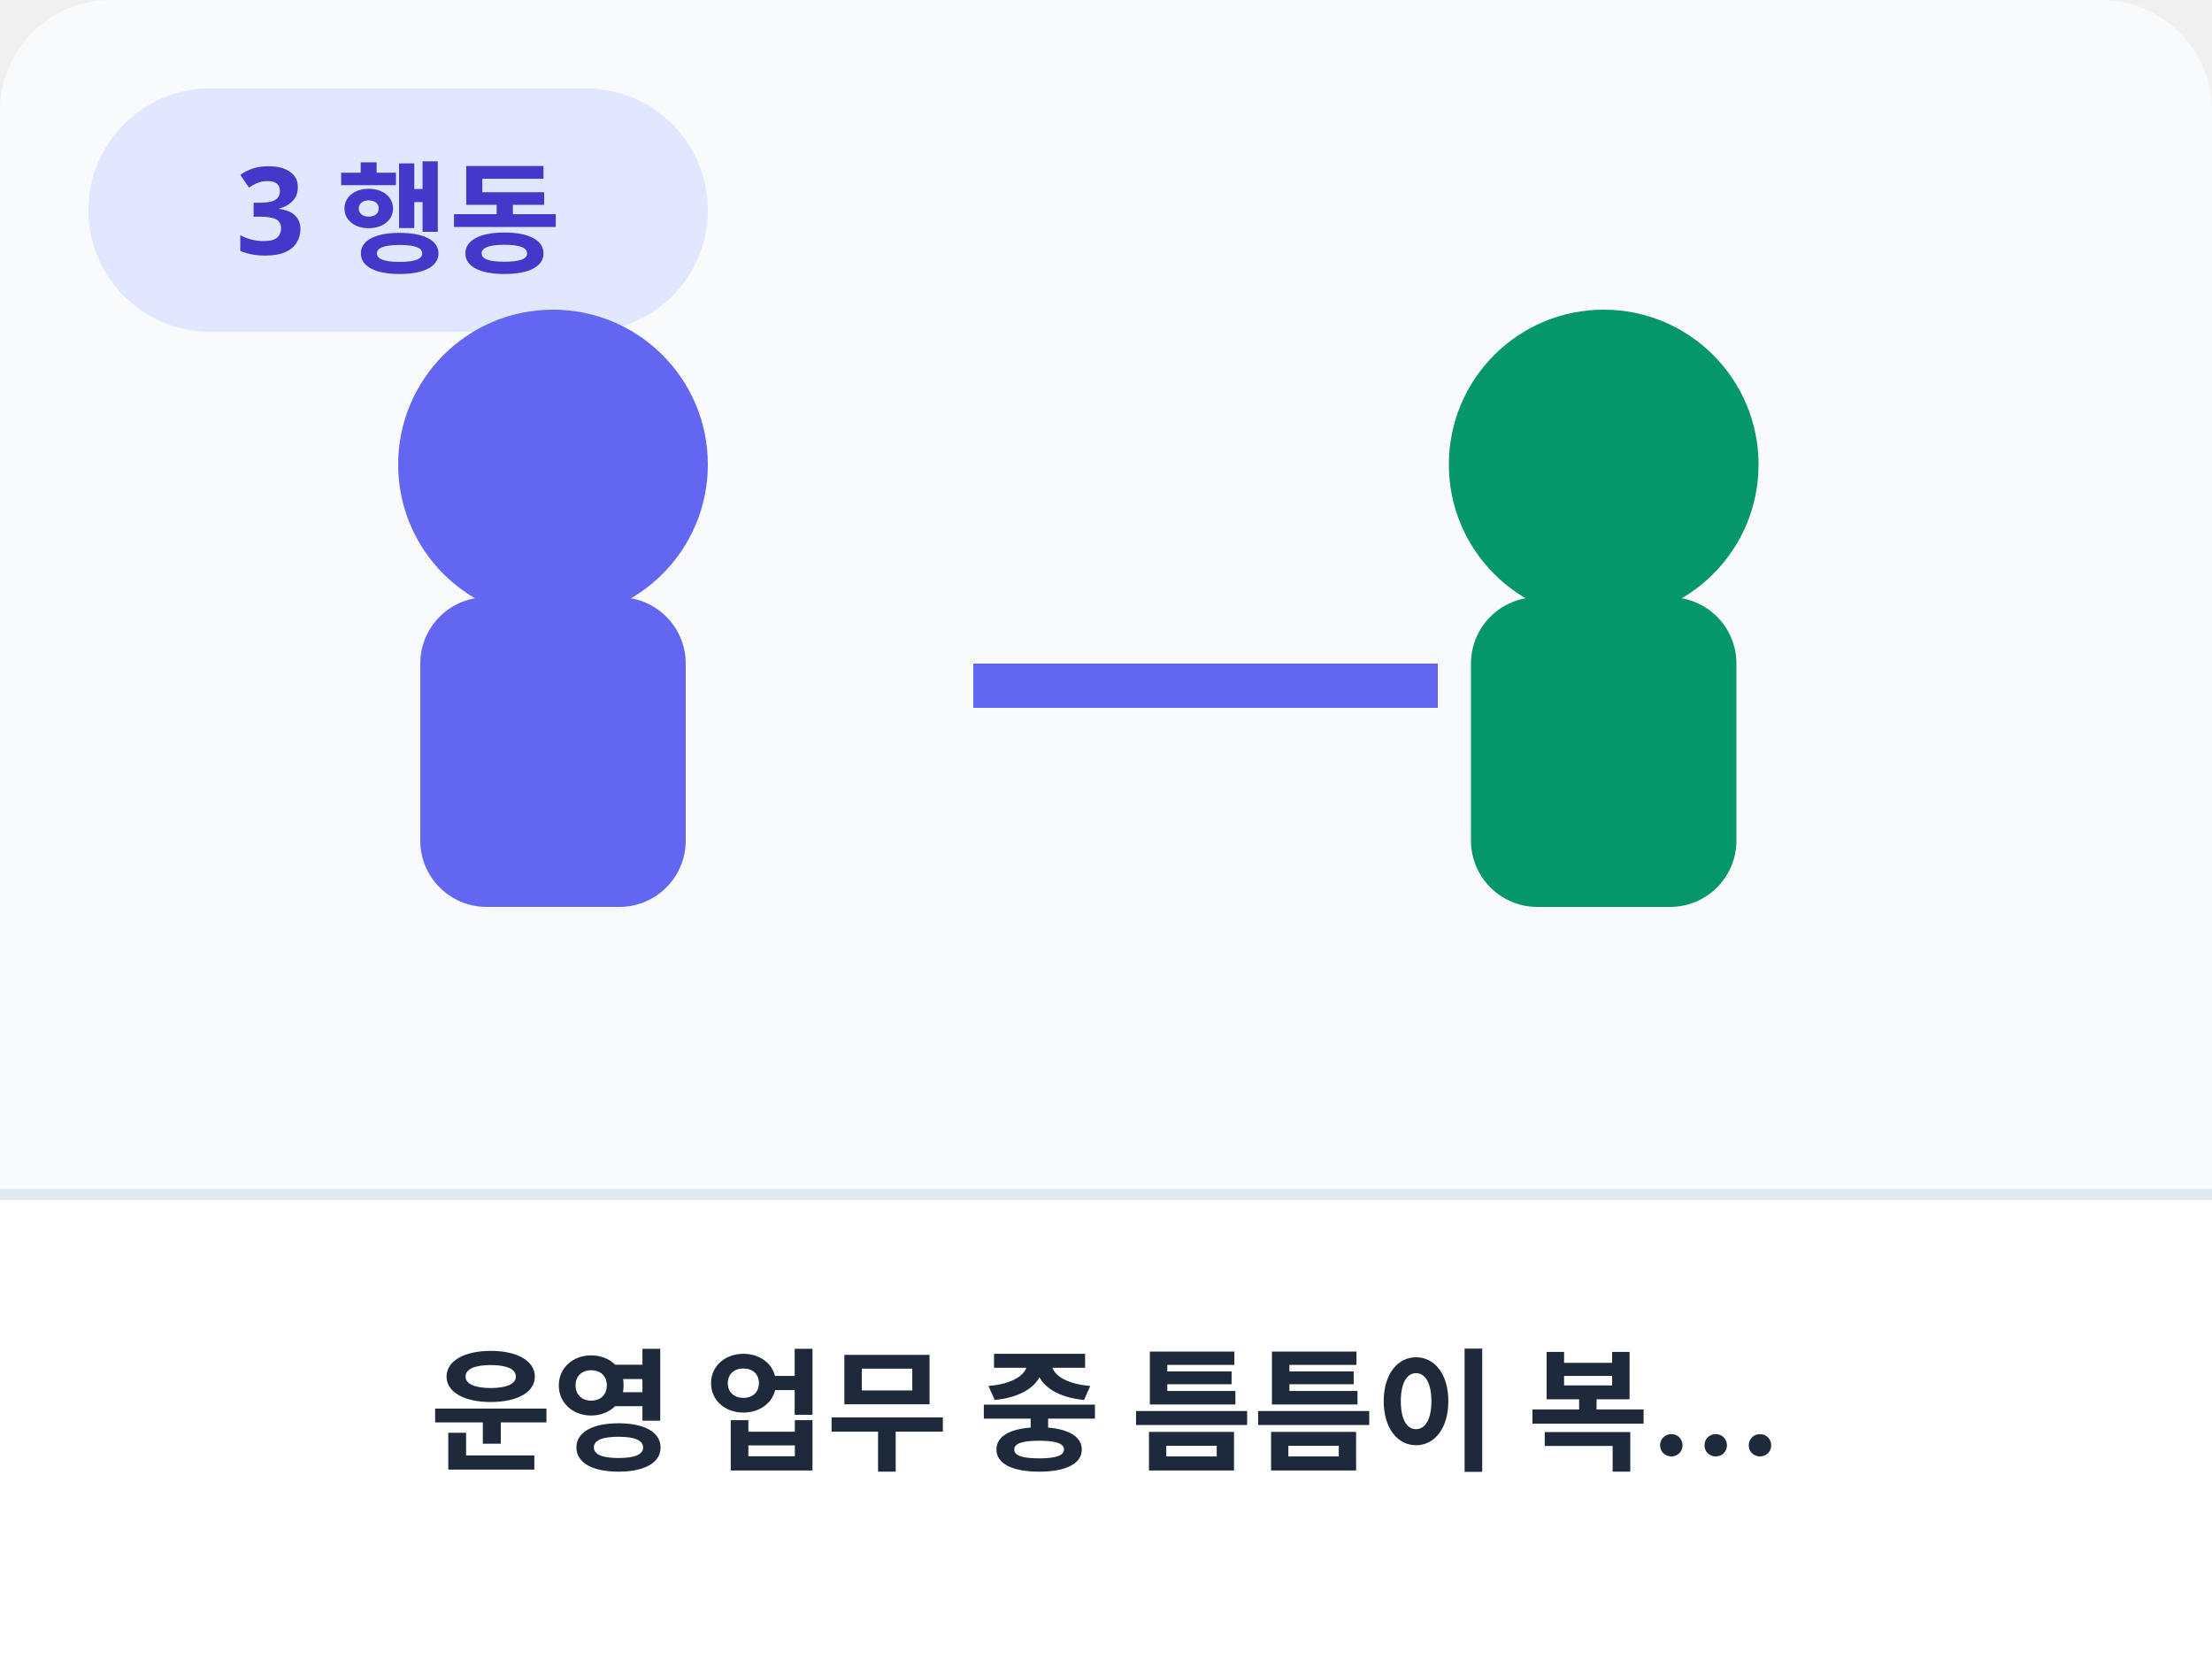
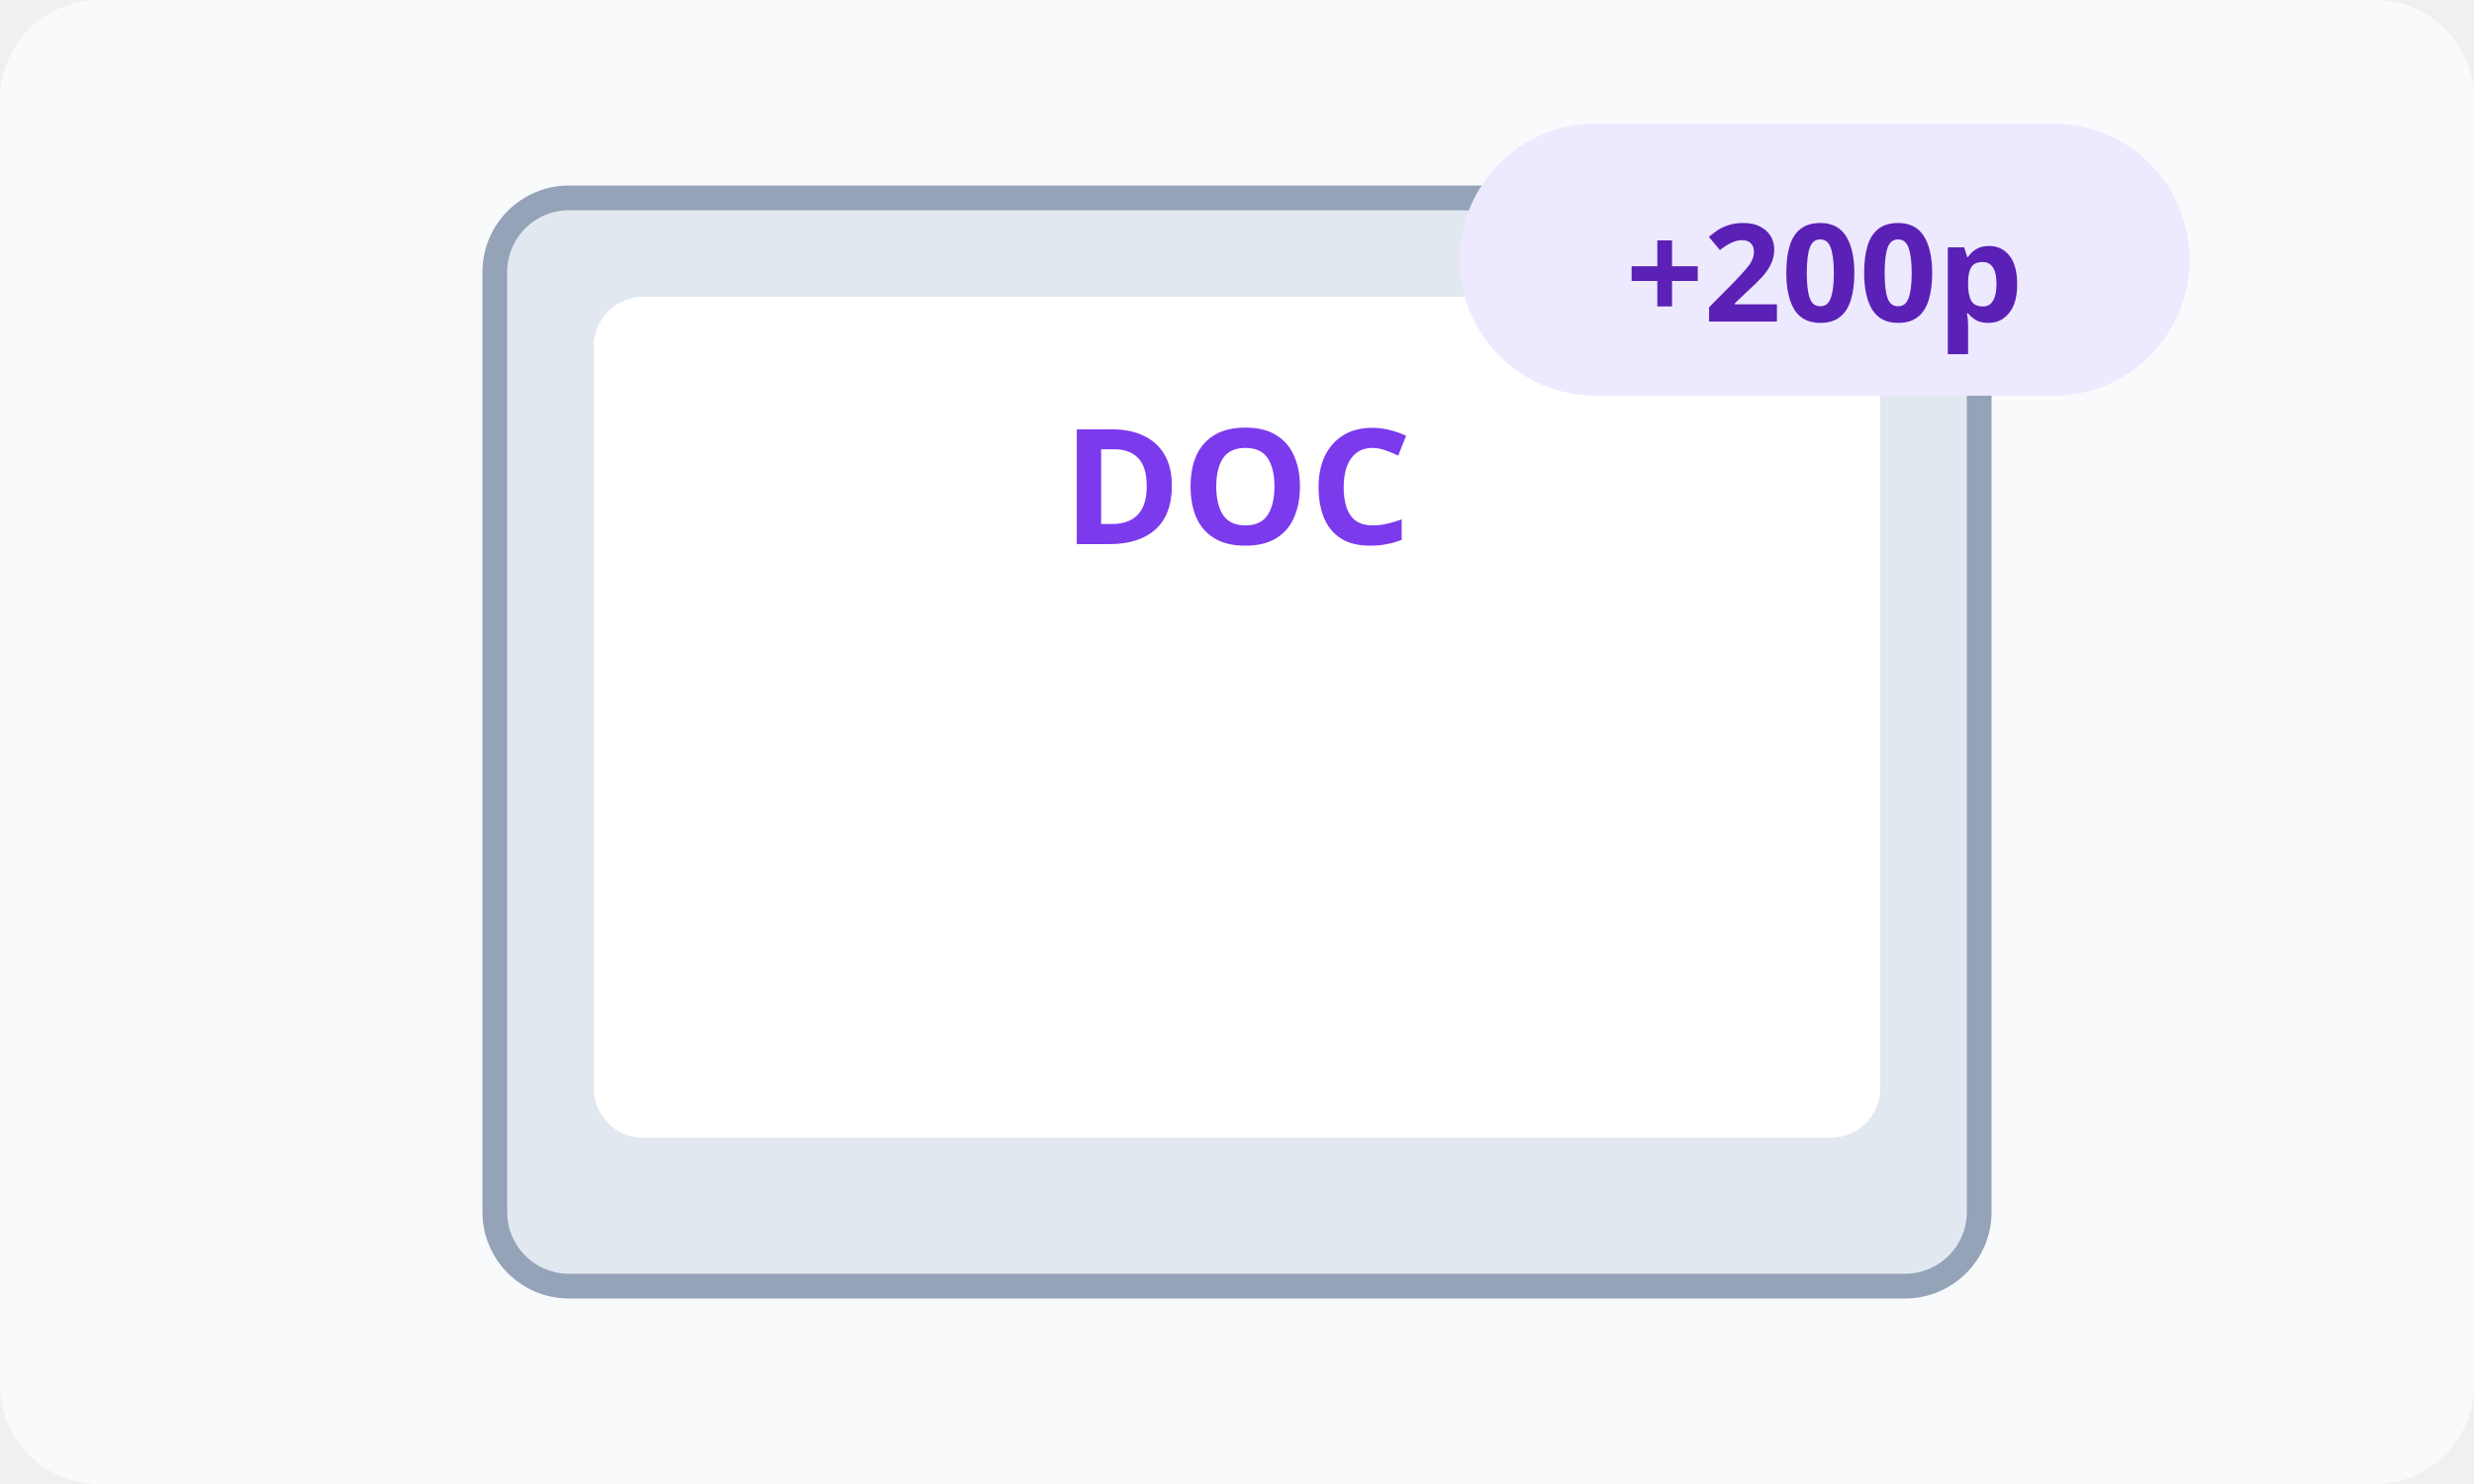
- <svg xmlns="http://www.w3.org/2000/svg" viewBox="0 0 200 150" role="img" aria-label="운영 업무 중 틈틈이 복…">
-   <rect width="200" height="150" fill="#F8FAFC" rx="10" />
-   <rect x="8" y="8" width="56" height="22" rx="11" fill="#E0E7FF" />
-   <text x="36" y="23" text-anchor="middle" font-family="system-ui,sans-serif" font-size="11" font-weight="800" fill="#4338CA">3 행동</text>
-   <rect x="0" y="108" width="200" height="42" fill="#FFFFFF" />
-   <line x1="0" y1="108" x2="200" y2="108" stroke="#E2E8F0" stroke-width="1" />
-   <circle cx="50" cy="42" r="14" fill="#6366F1" />
-   <rect x="38" y="54" width="24" height="28" rx="6" fill="#6366F1" />
-   <line x1="88" y1="62" x2="130" y2="62" stroke="#6366F1" stroke-width="4" />
-   <circle cx="145" cy="42" r="14" fill="#059669" />
-   <rect x="133" y="54" width="24" height="28" rx="6" fill="#059669" />
-   <text x="100" y="132" text-anchor="middle" font-family="system-ui,-apple-system,sans-serif" font-size="12" font-weight="700" fill="#1E293B">운영 업무 중 틈틈이 복…</text>
+ <svg xmlns="http://www.w3.org/2000/svg" viewBox="0 0 200 120" role="img" aria-hidden="true">
+   <rect width="200" height="120" fill="#F8FAFC" rx="8" />
+   <rect x="40" y="16" width="120" height="88" rx="6" fill="#E2E8F0" stroke="#94A3B8" stroke-width="2" />
+   <rect x="48" y="24" width="104" height="68" rx="4" fill="#FFFFFF" />
+   <text x="100" y="44" text-anchor="middle" font-family="system-ui,sans-serif" font-size="13" font-weight="800" fill="#7C3AED">DOC</text>
+   <rect x="118" y="10" width="59" height="22" rx="11" fill="#EDE9FE" />
+   <text x="147.5" y="26" text-anchor="middle" font-family="system-ui,sans-serif" font-size="11" font-weight="800" fill="#5B21B6">+200p</text>
</svg>
